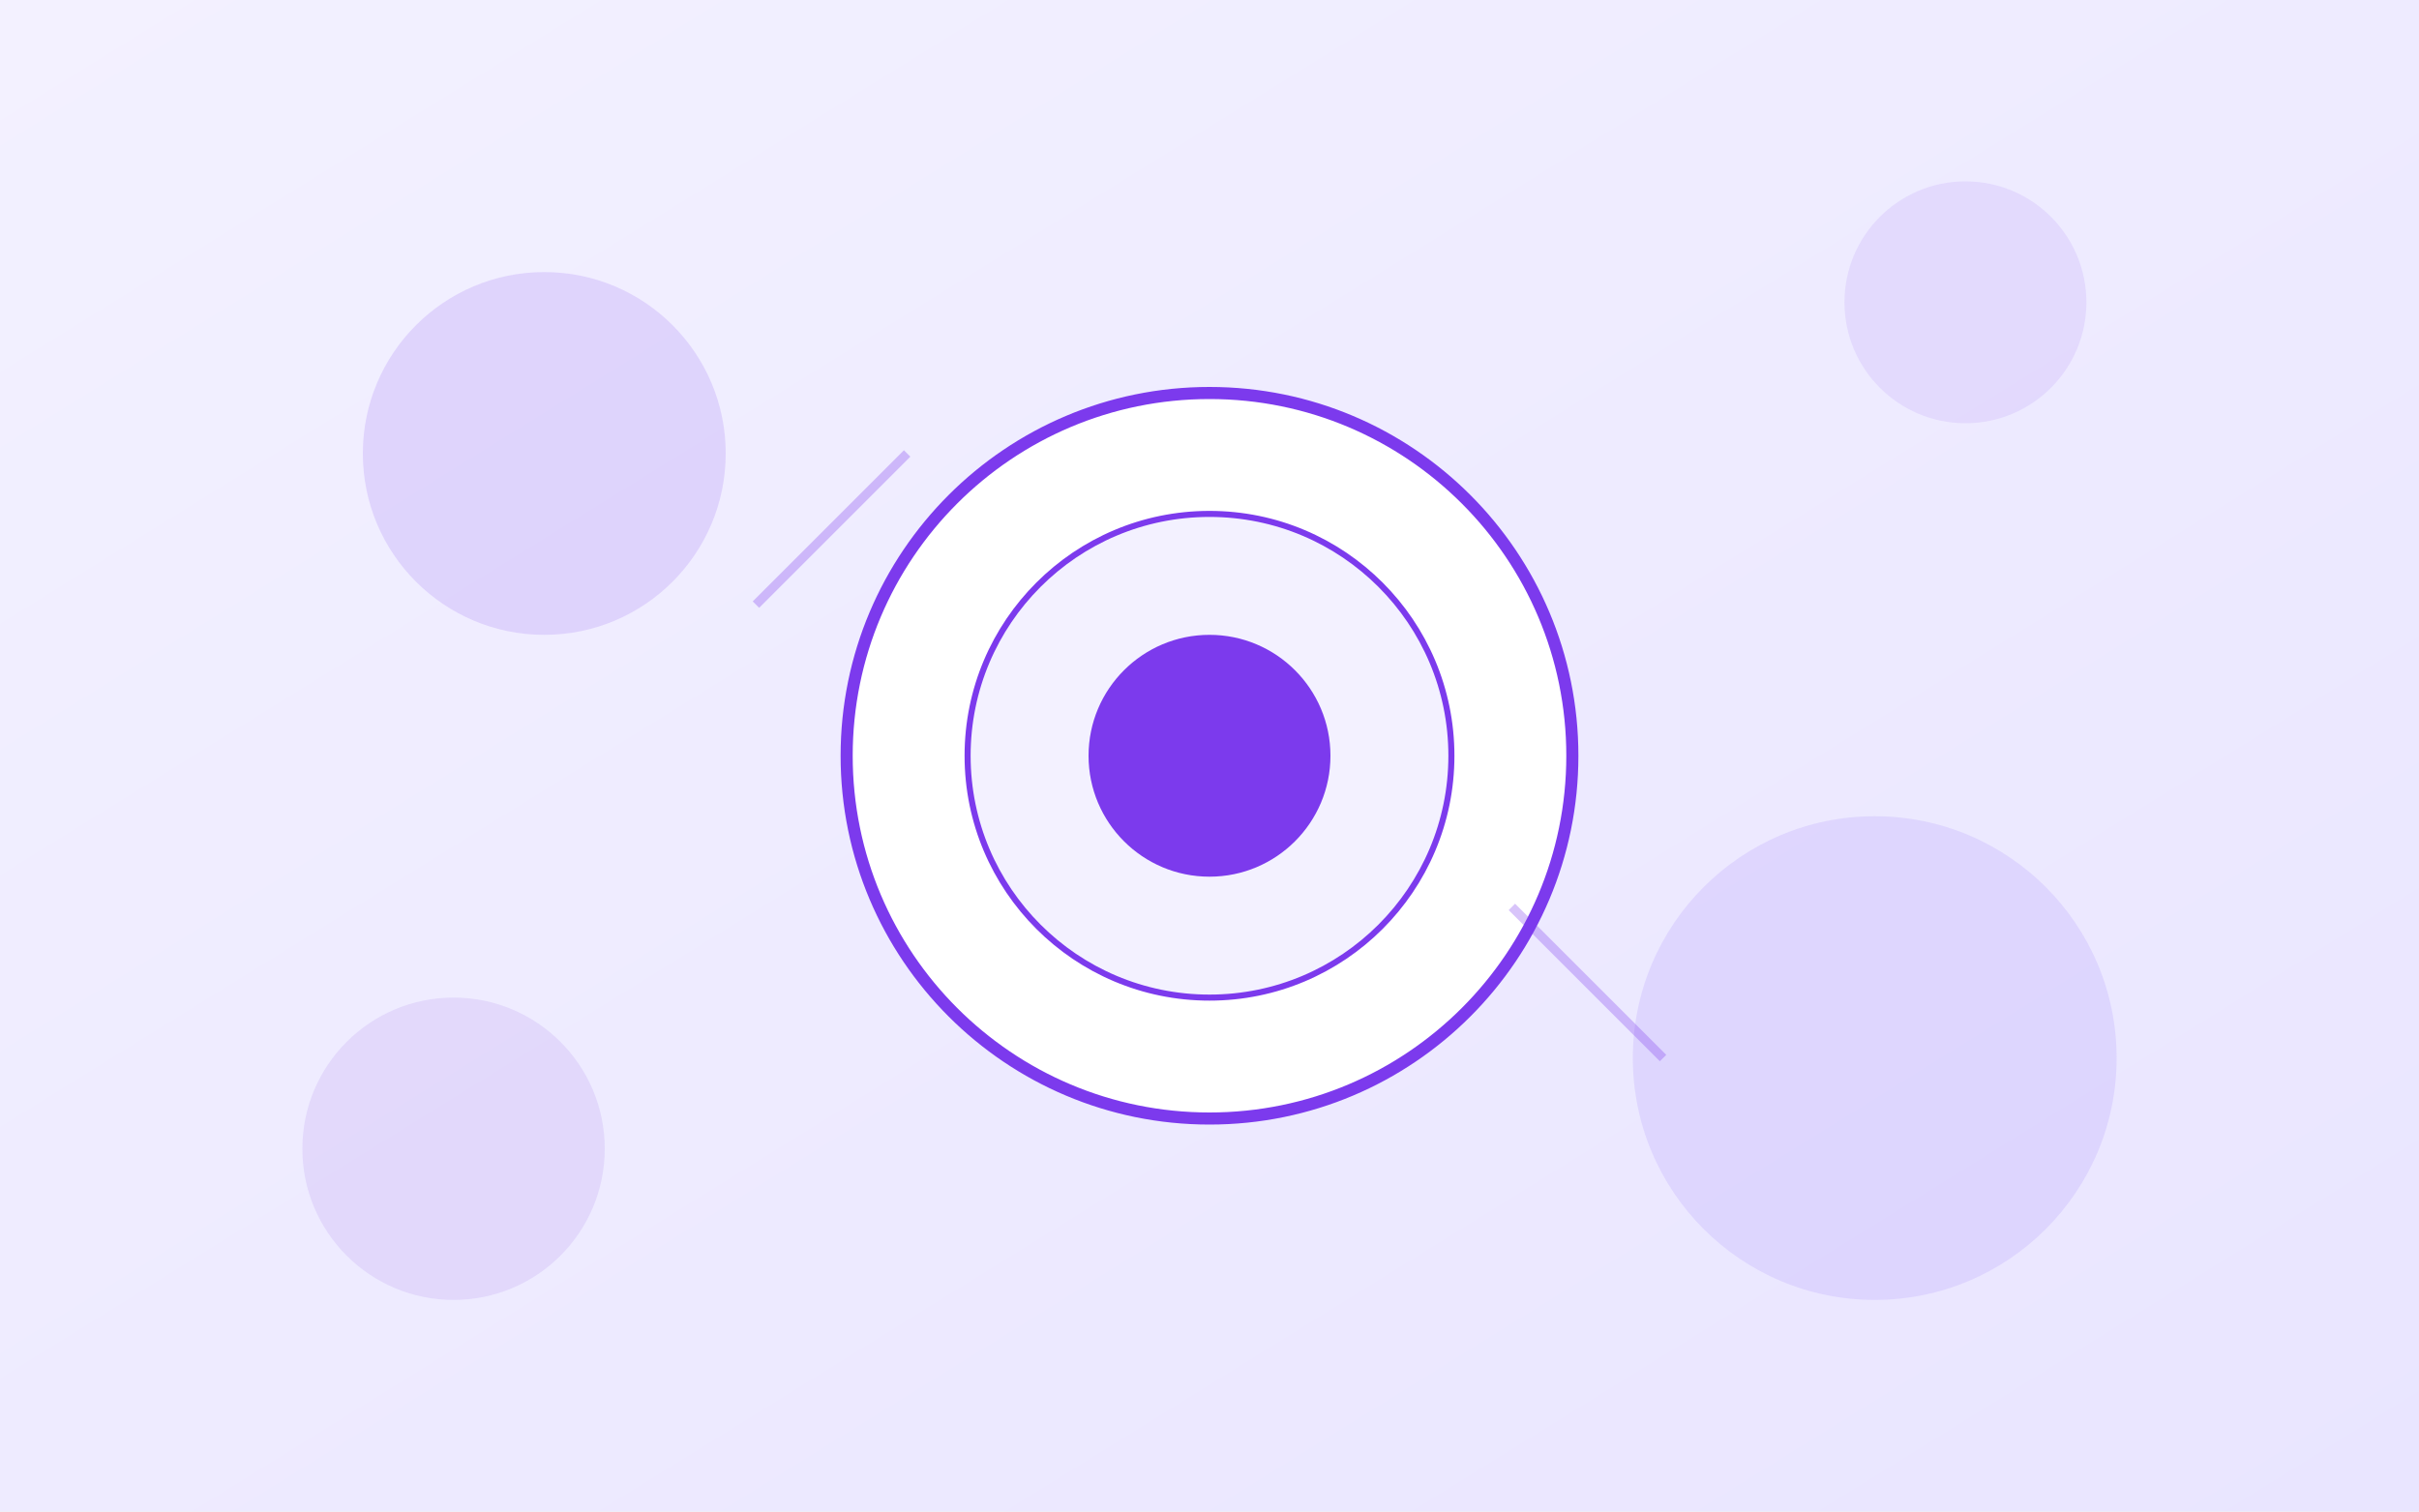
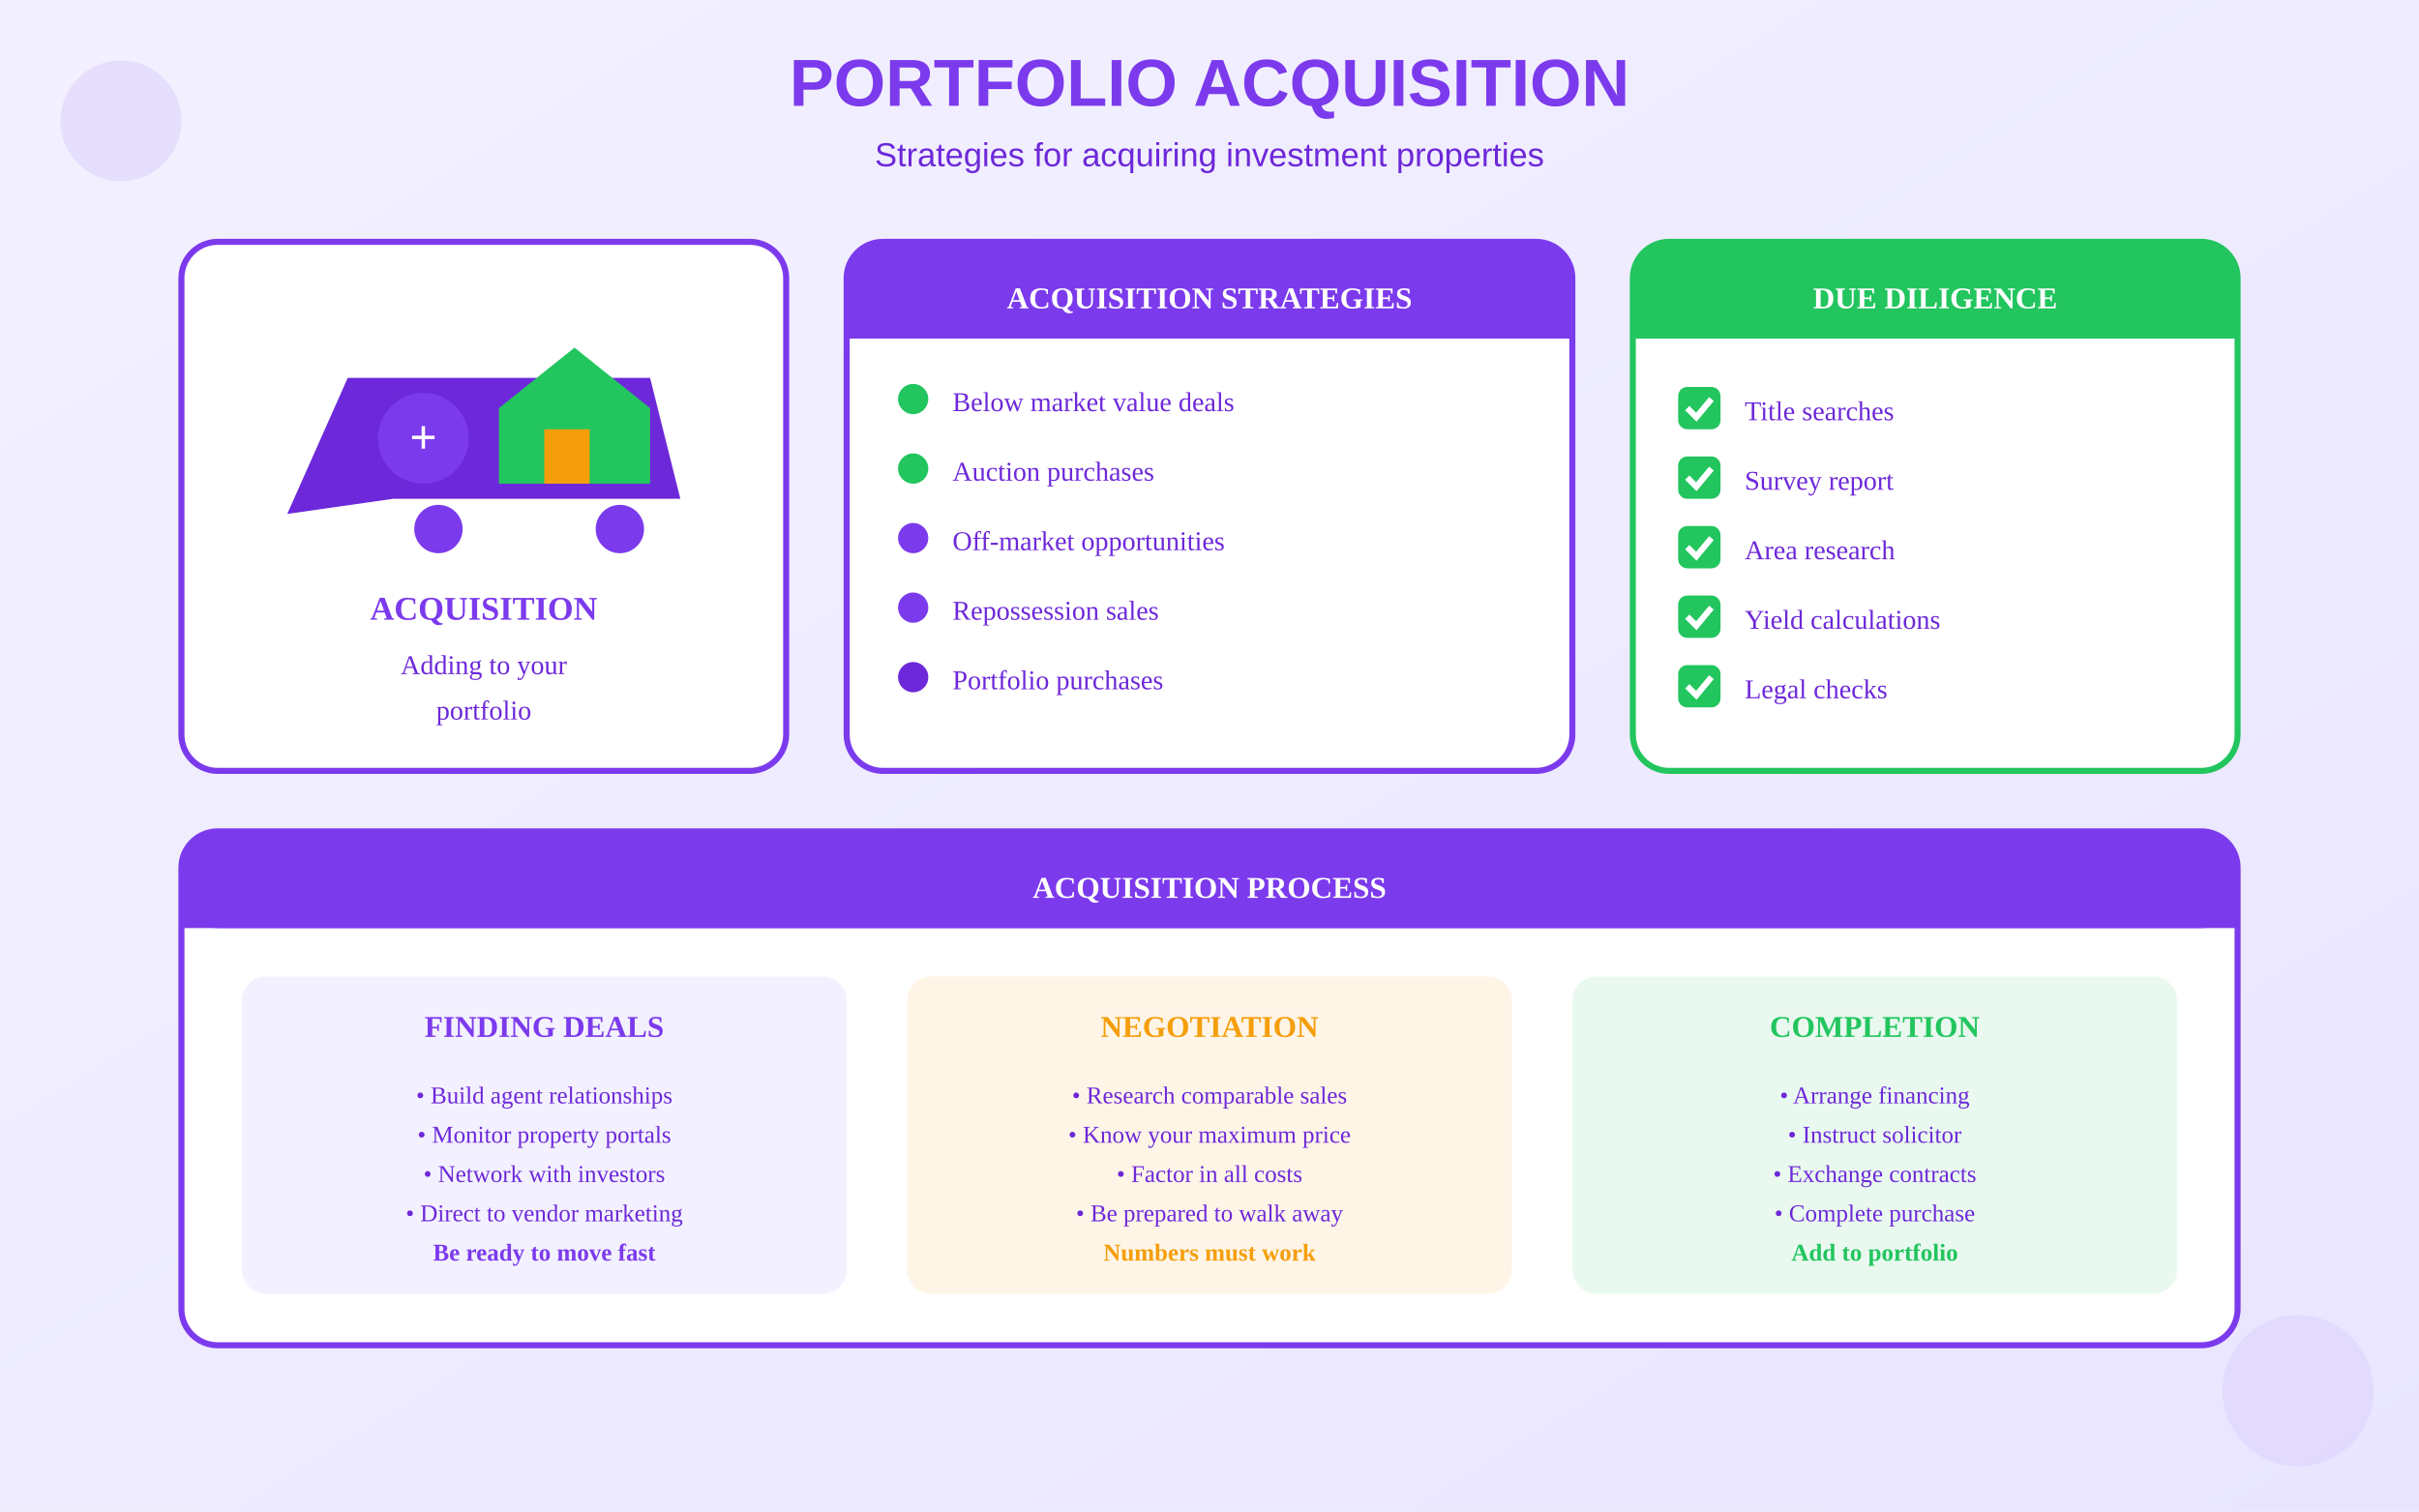
<svg xmlns="http://www.w3.org/2000/svg" viewBox="0 0 800 500">
  <defs>
    <linearGradient id="bgGrad" x1="0%" y1="0%" x2="100%" y2="100%">
      <stop offset="0%" style="stop-color:#F3F1FF" />
      <stop offset="100%" style="stop-color:#E9E5FF" />
    </linearGradient>
  </defs>
  <rect width="800" height="500" fill="url(#bgGrad)" />
-   <circle cx="400" cy="250" r="120" fill="white" stroke="#7C3AED" stroke-width="4" />
-   <circle cx="400" cy="250" r="80" fill="#F3F1FF" stroke="#7C3AED" stroke-width="2" />
-   <circle cx="400" cy="250" r="40" fill="#7C3AED" />
-   <circle cx="180" cy="150" r="60" fill="#7C3AED" opacity="0.15" />
-   <circle cx="620" cy="350" r="80" fill="#A78BFA" opacity="0.2" />
-   <circle cx="650" cy="100" r="40" fill="#7C3AED" opacity="0.1" />
-   <circle cx="150" cy="380" r="50" fill="#6D28D9" opacity="0.1" />
-   <line x1="250" y1="200" x2="300" y2="150" stroke="#7C3AED" stroke-width="3" opacity="0.3" />
-   <line x1="500" y1="300" x2="550" y2="350" stroke="#7C3AED" stroke-width="3" opacity="0.3" />
+   <text x="400" y="35" text-anchor="middle" fill="#7C3AED" font-size="22" font-weight="bold" font-family="Arial">PORTFOLIO ACQUISITION</text>
+   <text x="400" y="55" text-anchor="middle" fill="#6D28D9" font-size="11" font-family="Arial">Strategies for acquiring investment properties</text>
+   <g transform="translate(60, 80)">
+     <rect x="0" y="0" width="200" height="175" rx="12" fill="white" stroke="#7C3AED" stroke-width="2" />
+     <g transform="translate(35, 10)">
+       <path d="M0 80 L20 35 L120 35 L130 75 L35 75 Z" fill="#6D28D9" />
+       <circle cx="50" cy="85" r="8" fill="#7C3AED" />
+       <circle cx="110" cy="85" r="8" fill="#7C3AED" />
+       <polygon points="70,45 95,25 120,45 120,70 70,70" fill="#22C55E" />
+       <rect x="85" y="52" width="15" height="18" fill="#F59E0B" />
+       <circle cx="45" cy="55" r="15" fill="#7C3AED" />
+       <text x="45" y="60" text-anchor="middle" fill="white" font-size="16" font-weight="bold">+</text>
+     </g>
+     <text x="100" y="125" text-anchor="middle" fill="#7C3AED" font-size="11" font-weight="bold">ACQUISITION</text>
+     <text x="100" y="143" text-anchor="middle" fill="#6D28D9" font-size="9">Adding to your</text>
+     <text x="100" y="158" text-anchor="middle" fill="#6D28D9" font-size="9">portfolio</text>
+   </g>
+   <g transform="translate(280, 80)">
+     <rect x="0" y="0" width="240" height="175" rx="12" fill="white" stroke="#7C3AED" stroke-width="2" />
+     <rect x="0" y="0" width="240" height="32" rx="12" fill="#7C3AED" />
+     <rect x="0" y="20" width="240" height="12" fill="#7C3AED" />
+     <text x="120" y="22" text-anchor="middle" fill="white" font-size="10" font-weight="bold">ACQUISITION STRATEGIES</text>
+     <g transform="translate(15, 45)">
+       <circle cx="7" cy="7" r="5" fill="#22C55E" />
+       <text x="20" y="11" fill="#6D28D9" font-size="9">Below market value deals</text>
+     </g>
+     <g transform="translate(15, 68)">
+       <circle cx="7" cy="7" r="5" fill="#22C55E" />
+       <text x="20" y="11" fill="#6D28D9" font-size="9">Auction purchases</text>
+     </g>
+     <g transform="translate(15, 91)">
+       <circle cx="7" cy="7" r="5" fill="#7C3AED" />
+       <text x="20" y="11" fill="#6D28D9" font-size="9">Off-market opportunities</text>
+     </g>
+     <g transform="translate(15, 114)">
+       <circle cx="7" cy="7" r="5" fill="#7C3AED" />
+       <text x="20" y="11" fill="#6D28D9" font-size="9">Repossession sales</text>
+     </g>
+     <g transform="translate(15, 137)">
+       <circle cx="7" cy="7" r="5" fill="#6D28D9" />
+       <text x="20" y="11" fill="#6D28D9" font-size="9">Portfolio purchases</text>
+     </g>
+   </g>
+   <g transform="translate(540, 80)">
+     <rect x="0" y="0" width="200" height="175" rx="12" fill="white" stroke="#22C55E" stroke-width="2" />
+     <rect x="0" y="0" width="200" height="32" rx="12" fill="#22C55E" />
+     <rect x="0" y="20" width="200" height="12" fill="#22C55E" />
+     <text x="100" y="22" text-anchor="middle" fill="white" font-size="10" font-weight="bold">DUE DILIGENCE</text>
+     <g transform="translate(15, 48)">
+       <rect x="0" y="0" width="14" height="14" rx="3" fill="#22C55E" />
+       <path d="M3 7 L6 10 L11 4" stroke="white" stroke-width="2" fill="none" />
+       <text x="22" y="11" fill="#6D28D9" font-size="9">Title searches</text>
+     </g>
+     <g transform="translate(15, 71)">
+       <rect x="0" y="0" width="14" height="14" rx="3" fill="#22C55E" />
+       <path d="M3 7 L6 10 L11 4" stroke="white" stroke-width="2" fill="none" />
+       <text x="22" y="11" fill="#6D28D9" font-size="9">Survey report</text>
+     </g>
+     <g transform="translate(15, 94)">
+       <rect x="0" y="0" width="14" height="14" rx="3" fill="#22C55E" />
+       <path d="M3 7 L6 10 L11 4" stroke="white" stroke-width="2" fill="none" />
+       <text x="22" y="11" fill="#6D28D9" font-size="9">Area research</text>
+     </g>
+     <g transform="translate(15, 117)">
+       <rect x="0" y="0" width="14" height="14" rx="3" fill="#22C55E" />
+       <path d="M3 7 L6 10 L11 4" stroke="white" stroke-width="2" fill="none" />
+       <text x="22" y="11" fill="#6D28D9" font-size="9">Yield calculations</text>
+     </g>
+     <g transform="translate(15, 140)">
+       <rect x="0" y="0" width="14" height="14" rx="3" fill="#22C55E" />
+       <path d="M3 7 L6 10 L11 4" stroke="white" stroke-width="2" fill="none" />
+       <text x="22" y="11" fill="#6D28D9" font-size="9">Legal checks</text>
+     </g>
+   </g>
+   <g transform="translate(60, 275)">
+     <rect x="0" y="0" width="680" height="170" rx="12" fill="white" stroke="#7C3AED" stroke-width="2" />
+     <rect x="0" y="0" width="680" height="32" rx="12" fill="#7C3AED" />
+     <rect x="0" y="20" width="680" height="12" fill="#7C3AED" />
+     <text x="340" y="22" text-anchor="middle" fill="white" font-size="10" font-weight="bold">ACQUISITION PROCESS</text>
+     <g transform="translate(20, 48)">
+       <rect x="0" y="0" width="200" height="105" rx="8" fill="#F3F1FF" />
+       <text x="100" y="20" text-anchor="middle" fill="#7C3AED" font-size="10" font-weight="bold">FINDING DEALS</text>
+       <text x="100" y="42" text-anchor="middle" fill="#6D28D9" font-size="8">• Build agent relationships</text>
+       <text x="100" y="55" text-anchor="middle" fill="#6D28D9" font-size="8">• Monitor property portals</text>
+       <text x="100" y="68" text-anchor="middle" fill="#6D28D9" font-size="8">• Network with investors</text>
+       <text x="100" y="81" text-anchor="middle" fill="#6D28D9" font-size="8">• Direct to vendor marketing</text>
+       <text x="100" y="94" text-anchor="middle" fill="#7C3AED" font-size="8" font-weight="bold">Be ready to move fast</text>
+     </g>
+     <g transform="translate(240, 48)">
+       <rect x="0" y="0" width="200" height="105" rx="8" fill="#F59E0B" opacity="0.1" />
+       <text x="100" y="20" text-anchor="middle" fill="#F59E0B" font-size="10" font-weight="bold">NEGOTIATION</text>
+       <text x="100" y="42" text-anchor="middle" fill="#6D28D9" font-size="8">• Research comparable sales</text>
+       <text x="100" y="55" text-anchor="middle" fill="#6D28D9" font-size="8">• Know your maximum price</text>
+       <text x="100" y="68" text-anchor="middle" fill="#6D28D9" font-size="8">• Factor in all costs</text>
+       <text x="100" y="81" text-anchor="middle" fill="#6D28D9" font-size="8">• Be prepared to walk away</text>
+       <text x="100" y="94" text-anchor="middle" fill="#F59E0B" font-size="8" font-weight="bold">Numbers must work</text>
+     </g>
+     <g transform="translate(460, 48)">
+       <rect x="0" y="0" width="200" height="105" rx="8" fill="#22C55E" opacity="0.1" />
+       <text x="100" y="20" text-anchor="middle" fill="#22C55E" font-size="10" font-weight="bold">COMPLETION</text>
+       <text x="100" y="42" text-anchor="middle" fill="#6D28D9" font-size="8">• Arrange financing</text>
+       <text x="100" y="55" text-anchor="middle" fill="#6D28D9" font-size="8">• Instruct solicitor</text>
+       <text x="100" y="68" text-anchor="middle" fill="#6D28D9" font-size="8">• Exchange contracts</text>
+       <text x="100" y="81" text-anchor="middle" fill="#6D28D9" font-size="8">• Complete purchase</text>
+       <text x="100" y="94" text-anchor="middle" fill="#22C55E" font-size="8" font-weight="bold">Add to portfolio</text>
+     </g>
+   </g>
+   <circle cx="40" cy="40" r="20" fill="#7C3AED" opacity="0.1" />
+   <circle cx="760" cy="460" r="25" fill="#A78BFA" opacity="0.12" />
</svg>
